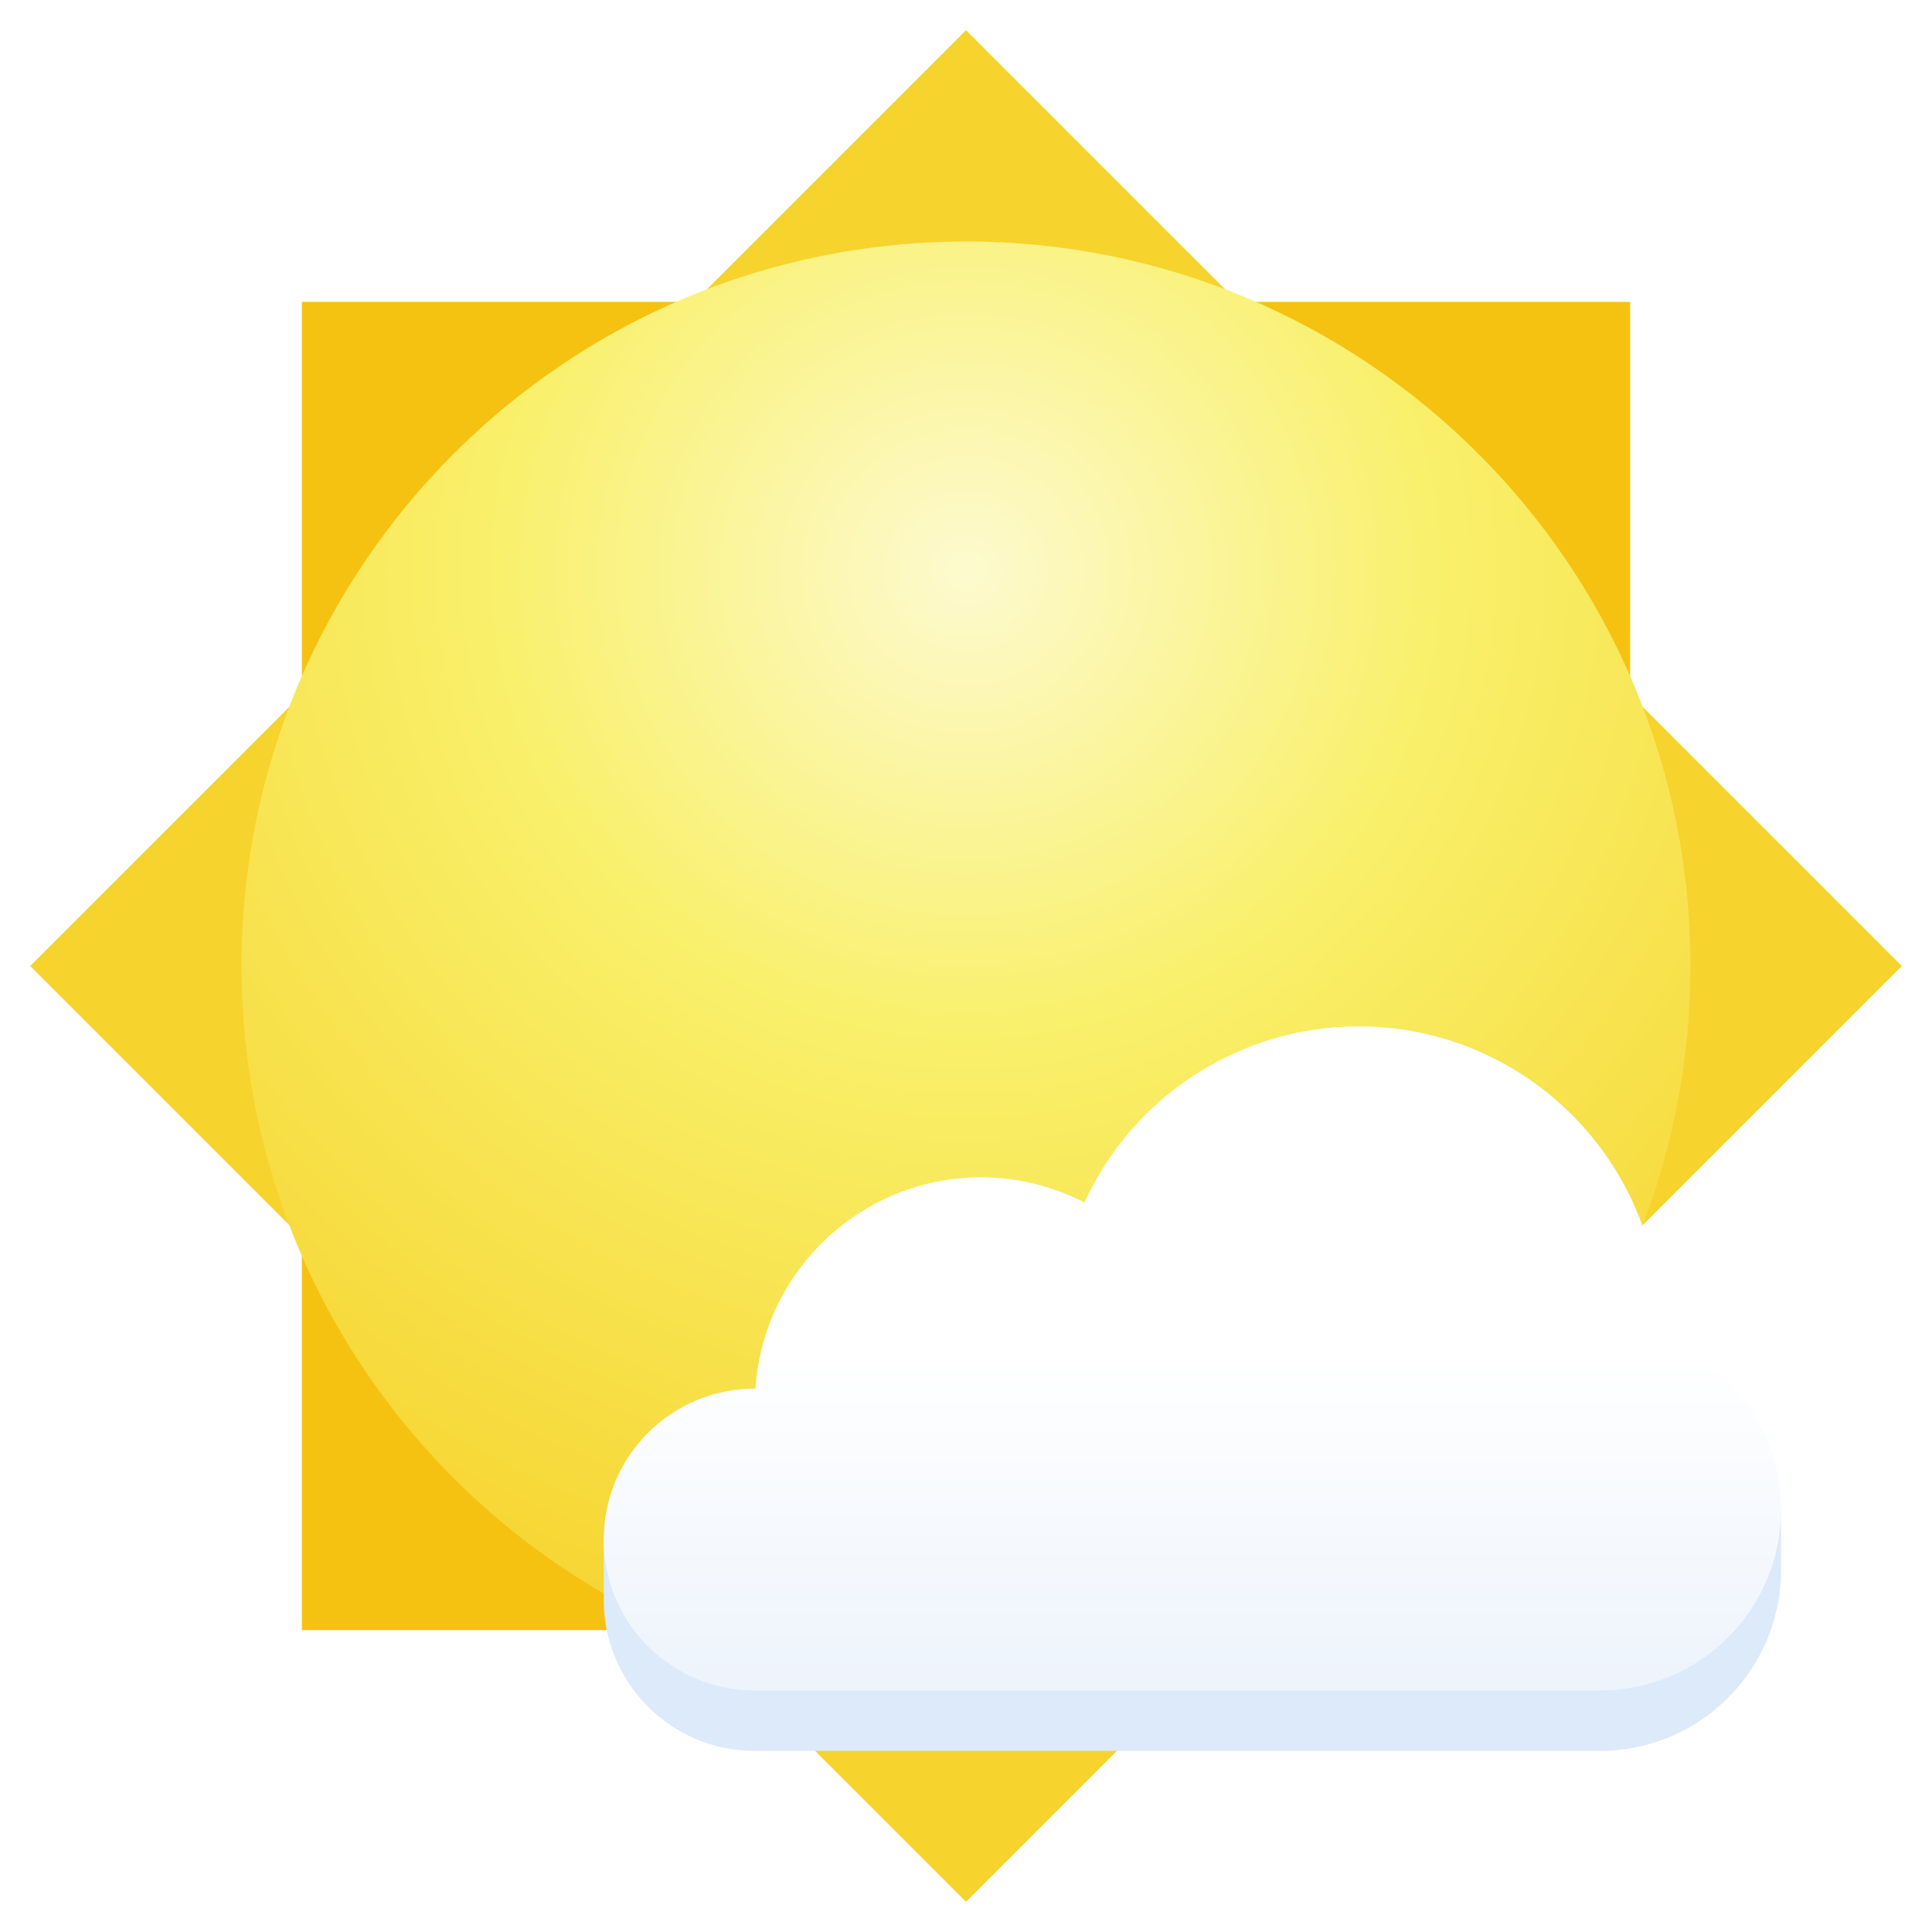
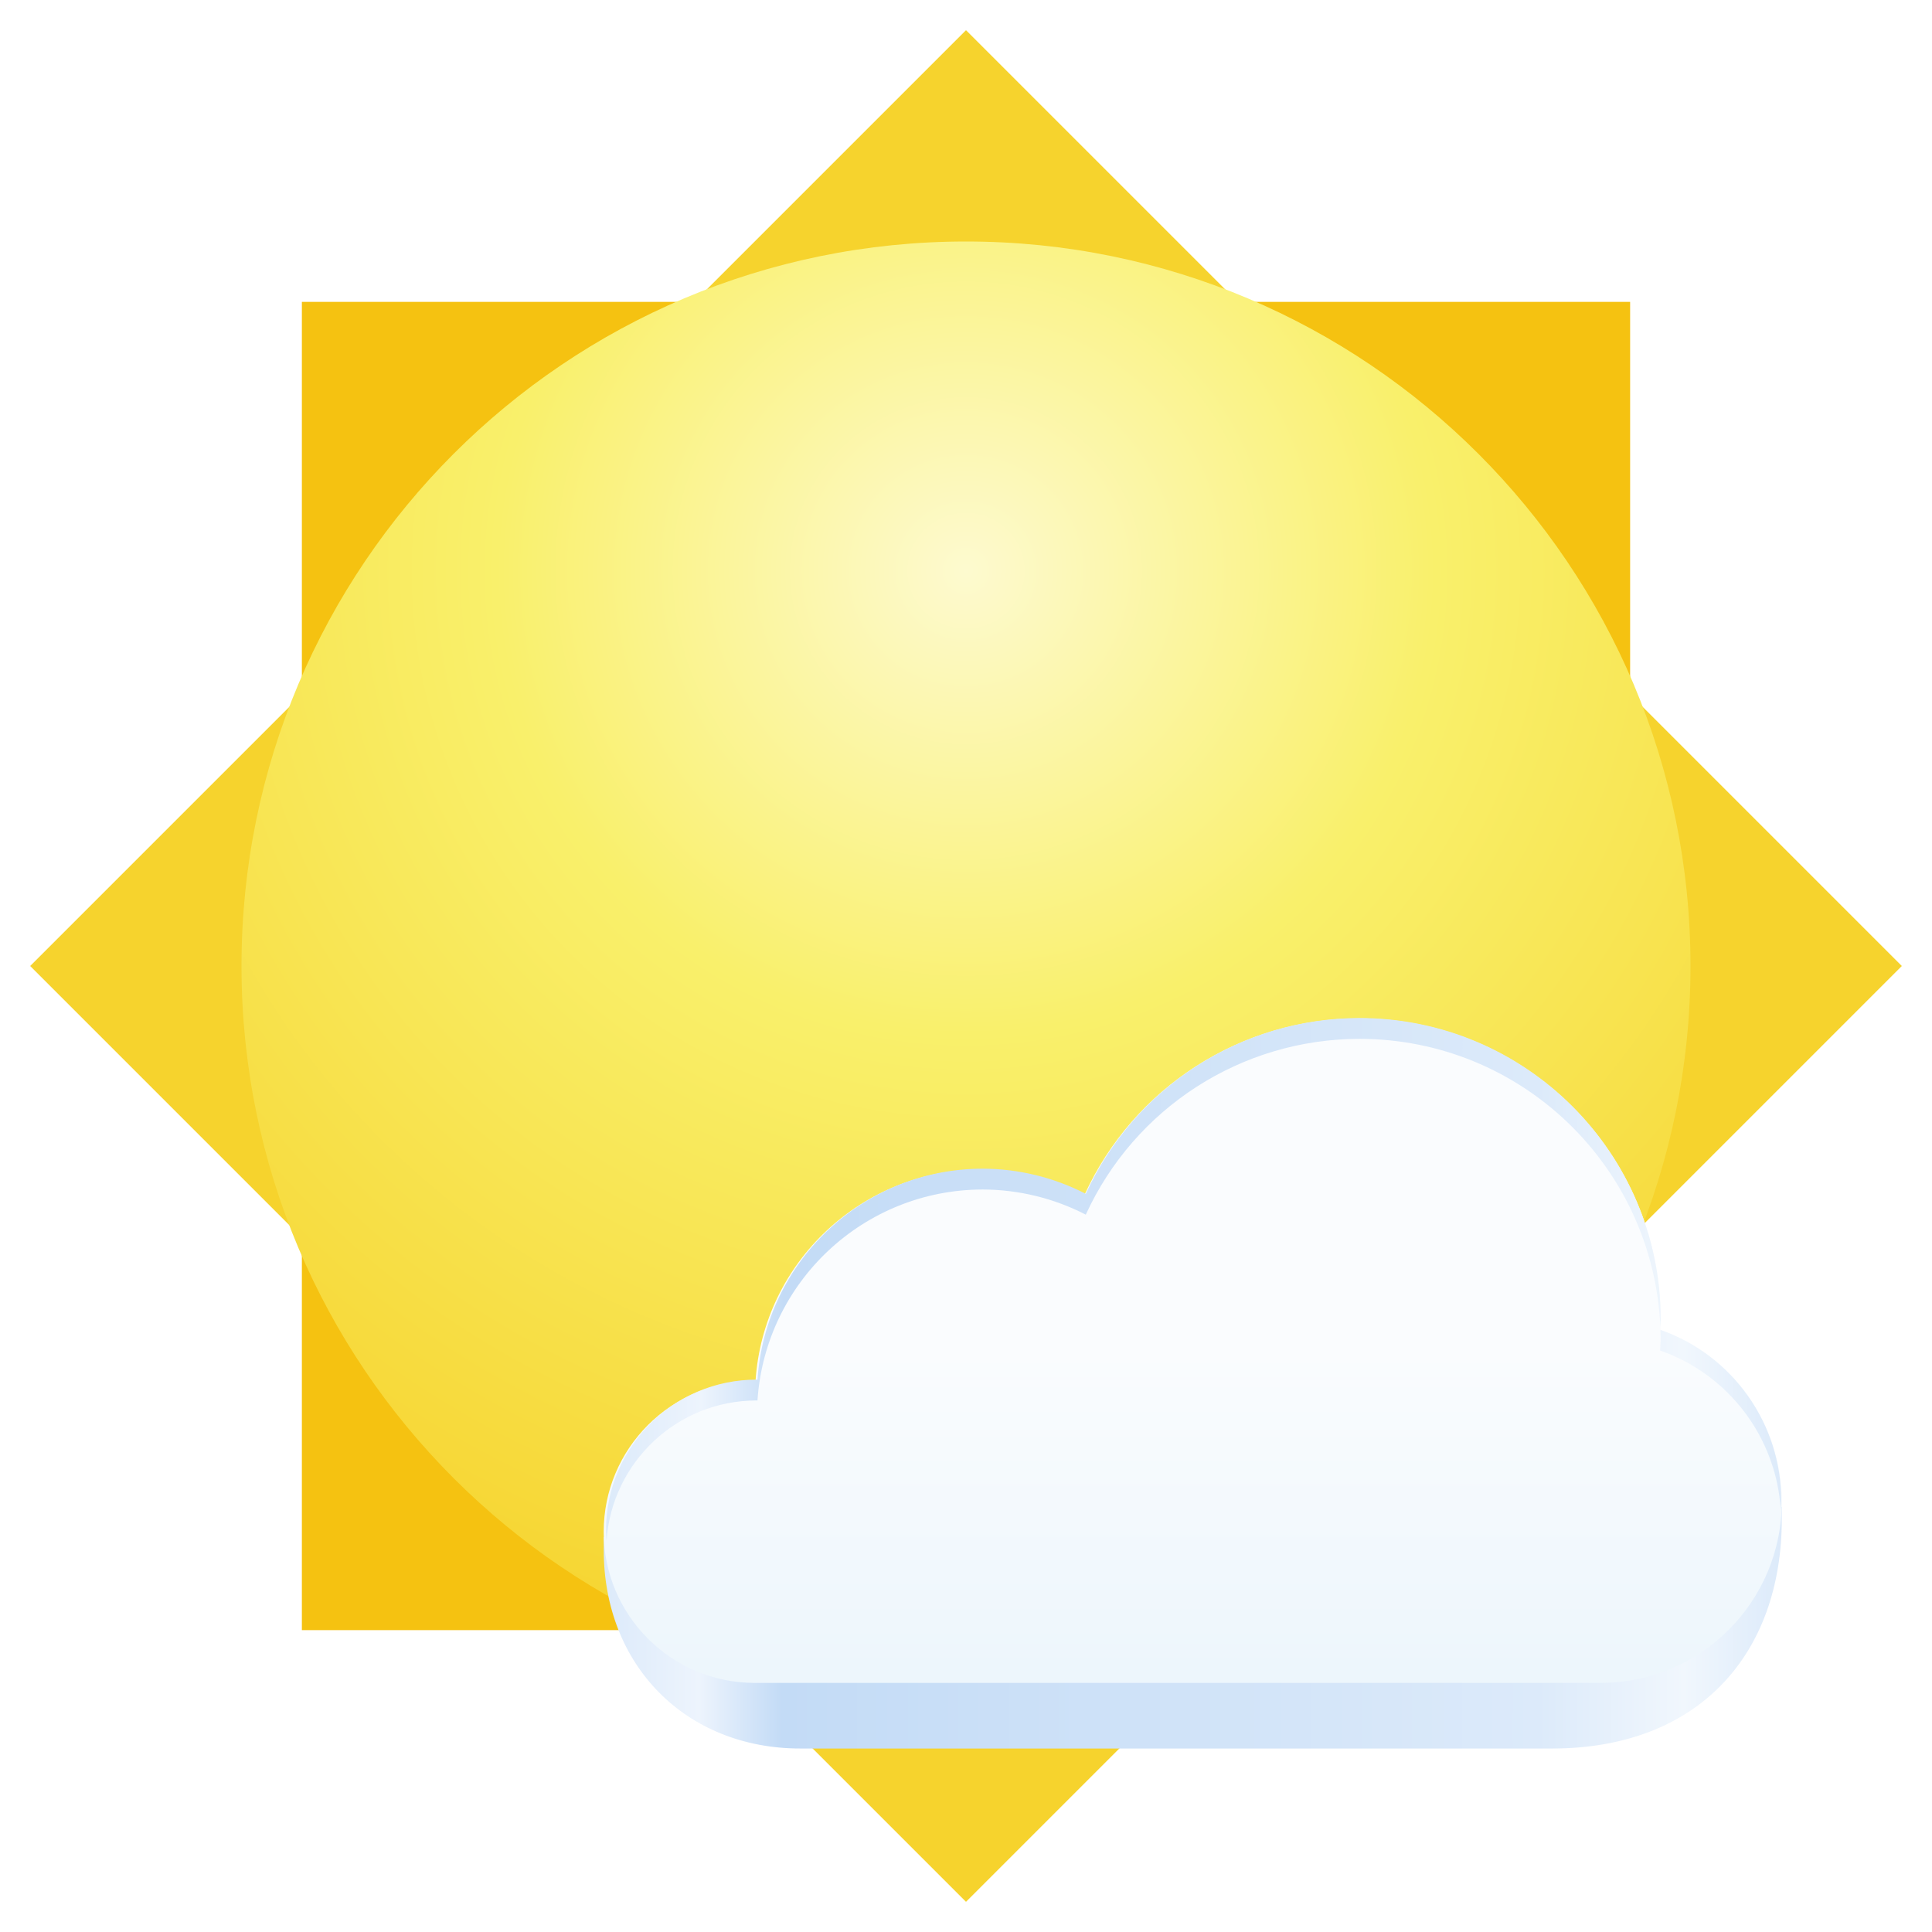
- <svg xmlns="http://www.w3.org/2000/svg" height="128px" viewBox="0 0 128 128" width="128px">
-   <radialGradient id="a" cx="280.994" cy="488.848" gradientTransform="matrix(0.347005 0 0 0.342234 -33.50647 -129.4821)" gradientUnits="userSpaceOnUse" r="224">
+ <svg xmlns="http://www.w3.org/2000/svg" xmlns:xlink="http://www.w3.org/1999/xlink" height="128" width="128">
+   <defs>
+     <linearGradient xlink:href="#a" id="c" x1="7.164" y1="86.174" x2="120" y2="86.174" gradientUnits="userSpaceOnUse" gradientTransform="translate(35.045 34.224) scale(.6917)" />
+     <linearGradient id="a">
+       <stop offset="0" stop-color="#dceafa" />
+       <stop offset=".081" stop-color="#edf4fd" />
+       <stop offset=".151" stop-color="#c3dbf6" />
+       <stop offset=".793" stop-color="#dceafa" />
+       <stop offset=".917" stop-color="#f1f7fd" />
+       <stop offset="1" stop-color="#dceafa" />
+     </linearGradient>
+     <linearGradient id="d" gradientUnits="userSpaceOnUse" x1="63.581" x2="63.581" y1="110.502" y2="79.888" gradientTransform="translate(35.045 34.224) scale(.6917)">
+       <stop offset="0" stop-color="#edf6fc" />
+       <stop offset="1" stop-color="#fafcfe" />
+     </linearGradient>
+     <linearGradient xlink:href="#a" id="e" gradientUnits="userSpaceOnUse" gradientTransform="matrix(.69 0 0 .69 35.21 35.665)" x1="7.164" y1="86.174" x2="120" y2="86.174" />
+   </defs>
+   <radialGradient id="b" cx="280.994" cy="488.848" gradientTransform="matrix(.347 0 0 .34223 -33.506 -129.482)" gradientUnits="userSpaceOnUse" r="224">
    <stop offset="0" stop-color="#fdfacf" />
-     <stop offset="0.4" stop-color="#f9f06b" />
+     <stop offset=".4" stop-color="#f9f06b" />
    <stop offset="1" stop-color="#f6d32d" />
  </radialGradient>
-   <linearGradient id="b" gradientUnits="userSpaceOnUse" x1="79" x2="79" y1="111.162" y2="90">
-     <stop offset="0" stop-color="#eef4fc" />
-     <stop offset="1" stop-color="#ffffff" />
-   </linearGradient>
-   <path d="m 20 20 h 88 v 88 h -88 z m 0 0" fill="#f5c211" />
-   <path d="m 126 64 l -62 62 l -62 -62 l 62 -62 z m 0 0" fill="#f6d32d" />
-   <path d="m 112 64 c 0 26.508 -21.492 48 -48 48 s -48 -21.492 -48 -48 s 21.492 -48 48 -48 s 48 21.492 48 48 z m 0 0" fill="url(#a)" />
-   <path d="m 90 72 c -7.812 0.008 -14.902 4.566 -18.156 11.668 c -2.117 -1.09 -4.465 -1.664 -6.844 -1.668 c -7.891 0.008 -14.426 6.129 -14.949 14 c -0.016 0 -0.035 0 -0.051 0 c -4.098 0 -7.617 2.469 -9.16 6 h -0.84 v 4 c 0 5.523 4.477 10 10 10 h 56 c 6.629 0 12 -5.371 12 -12 v -4 h -0.707 c -1.211 -3.422 -3.906 -6.109 -7.328 -7.312 c 0.016 -0.23 0.027 -0.457 0.035 -0.688 c 0 -11.047 -8.953 -20 -20 -20 z m 0 0" fill="#dceafa" />
-   <path d="m 90 68 c -7.812 0.008 -14.902 4.566 -18.156 11.668 c -2.117 -1.09 -4.465 -1.664 -6.844 -1.668 c -7.891 0.008 -14.426 6.129 -14.949 14 c -0.016 0 -0.035 0 -0.051 0 c -5.523 0 -10 4.477 -10 10 s 4.477 10 10 10 h 56 c 6.629 0 12 -5.371 12 -12 c -0.004 -5.094 -3.227 -9.629 -8.035 -11.312 c 0.016 -0.23 0.027 -0.457 0.035 -0.688 c 0 -11.047 -8.953 -20 -20 -20 z m 0 0" fill="url(#b)" />
+   <path d="M20 20h88v88H20zm0 0" fill="#f5c211" />
+   <path d="M126 64l-62 62L2 64 64 2zm0 0" fill="#f6d32d" />
+   <path d="M112 64c0 26.508-21.492 48-48 48S16 90.508 16 64s21.492-48 48-48 48 21.492 48 48zm0 0" fill="url(#b)" />
+   <path d="M90.03 71.816a20.008 20.008 0 00-18.17 11.675 15.018 15.018 0 00-6.846-1.67c-7.895.011-14.434 6.134-14.958 14.013-.017 0-.035 0-.052-.003-4.101 0-7.622 2.472-9.167 6.004H40v.867c0 7.609 5.42 13.142 13.029 13.142h49.802c9.684 0 15.218-6.225 15.218-15.217v-.792h-.708a12.008 12.008 0 00-7.333-7.32c.016-.226.027-.456.035-.686 0-11.053-8.96-20.013-20.014-20.013zm0 0" fill="url(#c)" />
+   <path d="M90.03 67.469a20.008 20.008 0 00-18.17 11.675 15.018 15.018 0 00-6.846-1.67c-7.895.008-14.434 6.134-14.958 14.012-.017-.002-.035-.002-.052-.002-5.525 0-10.008 4.48-10.008 10.005 0 5.528 4.483 10.008 10.008 10.008h56.036c6.63 0 12.008-5.377 12.008-12.007a12.007 12.007 0 00-8.041-11.322c.016-.23.027-.459.035-.686 0-11.054-8.96-20.013-20.014-20.013zm0 0" fill="url(#d)" />
+   <path style="font-variation-settings:normal" d="M90.059 67.447a19.959 19.959 0 00-18.123 11.647 14.98 14.98 0 00-6.83-1.666c-7.876.008-14.398 6.118-14.921 13.978-.016-.003-.035-.003-.051-.003-5.512 0-9.984 4.469-9.984 9.98 0 .234.02.462.035.69.356-5.188 4.67-9.29 9.949-9.29.016 0 .035 0 .05.003.524-7.86 7.046-13.97 14.922-13.978a14.98 14.98 0 016.83 1.666 19.959 19.959 0 0118.123-11.647c10.715 0 19.456 8.441 19.941 19.036.009-.151.018-.302.023-.452 0-11.026-8.938-19.964-19.964-19.964zm19.946 20.656c.008.229.018.457.018.688-.008.227-.02.456-.035.685a11.973 11.973 0 017.99 10.521c.01-.202.03-.403.03-.608a11.977 11.977 0 00-8.003-11.286z" fill="url(#e)" />
</svg>
